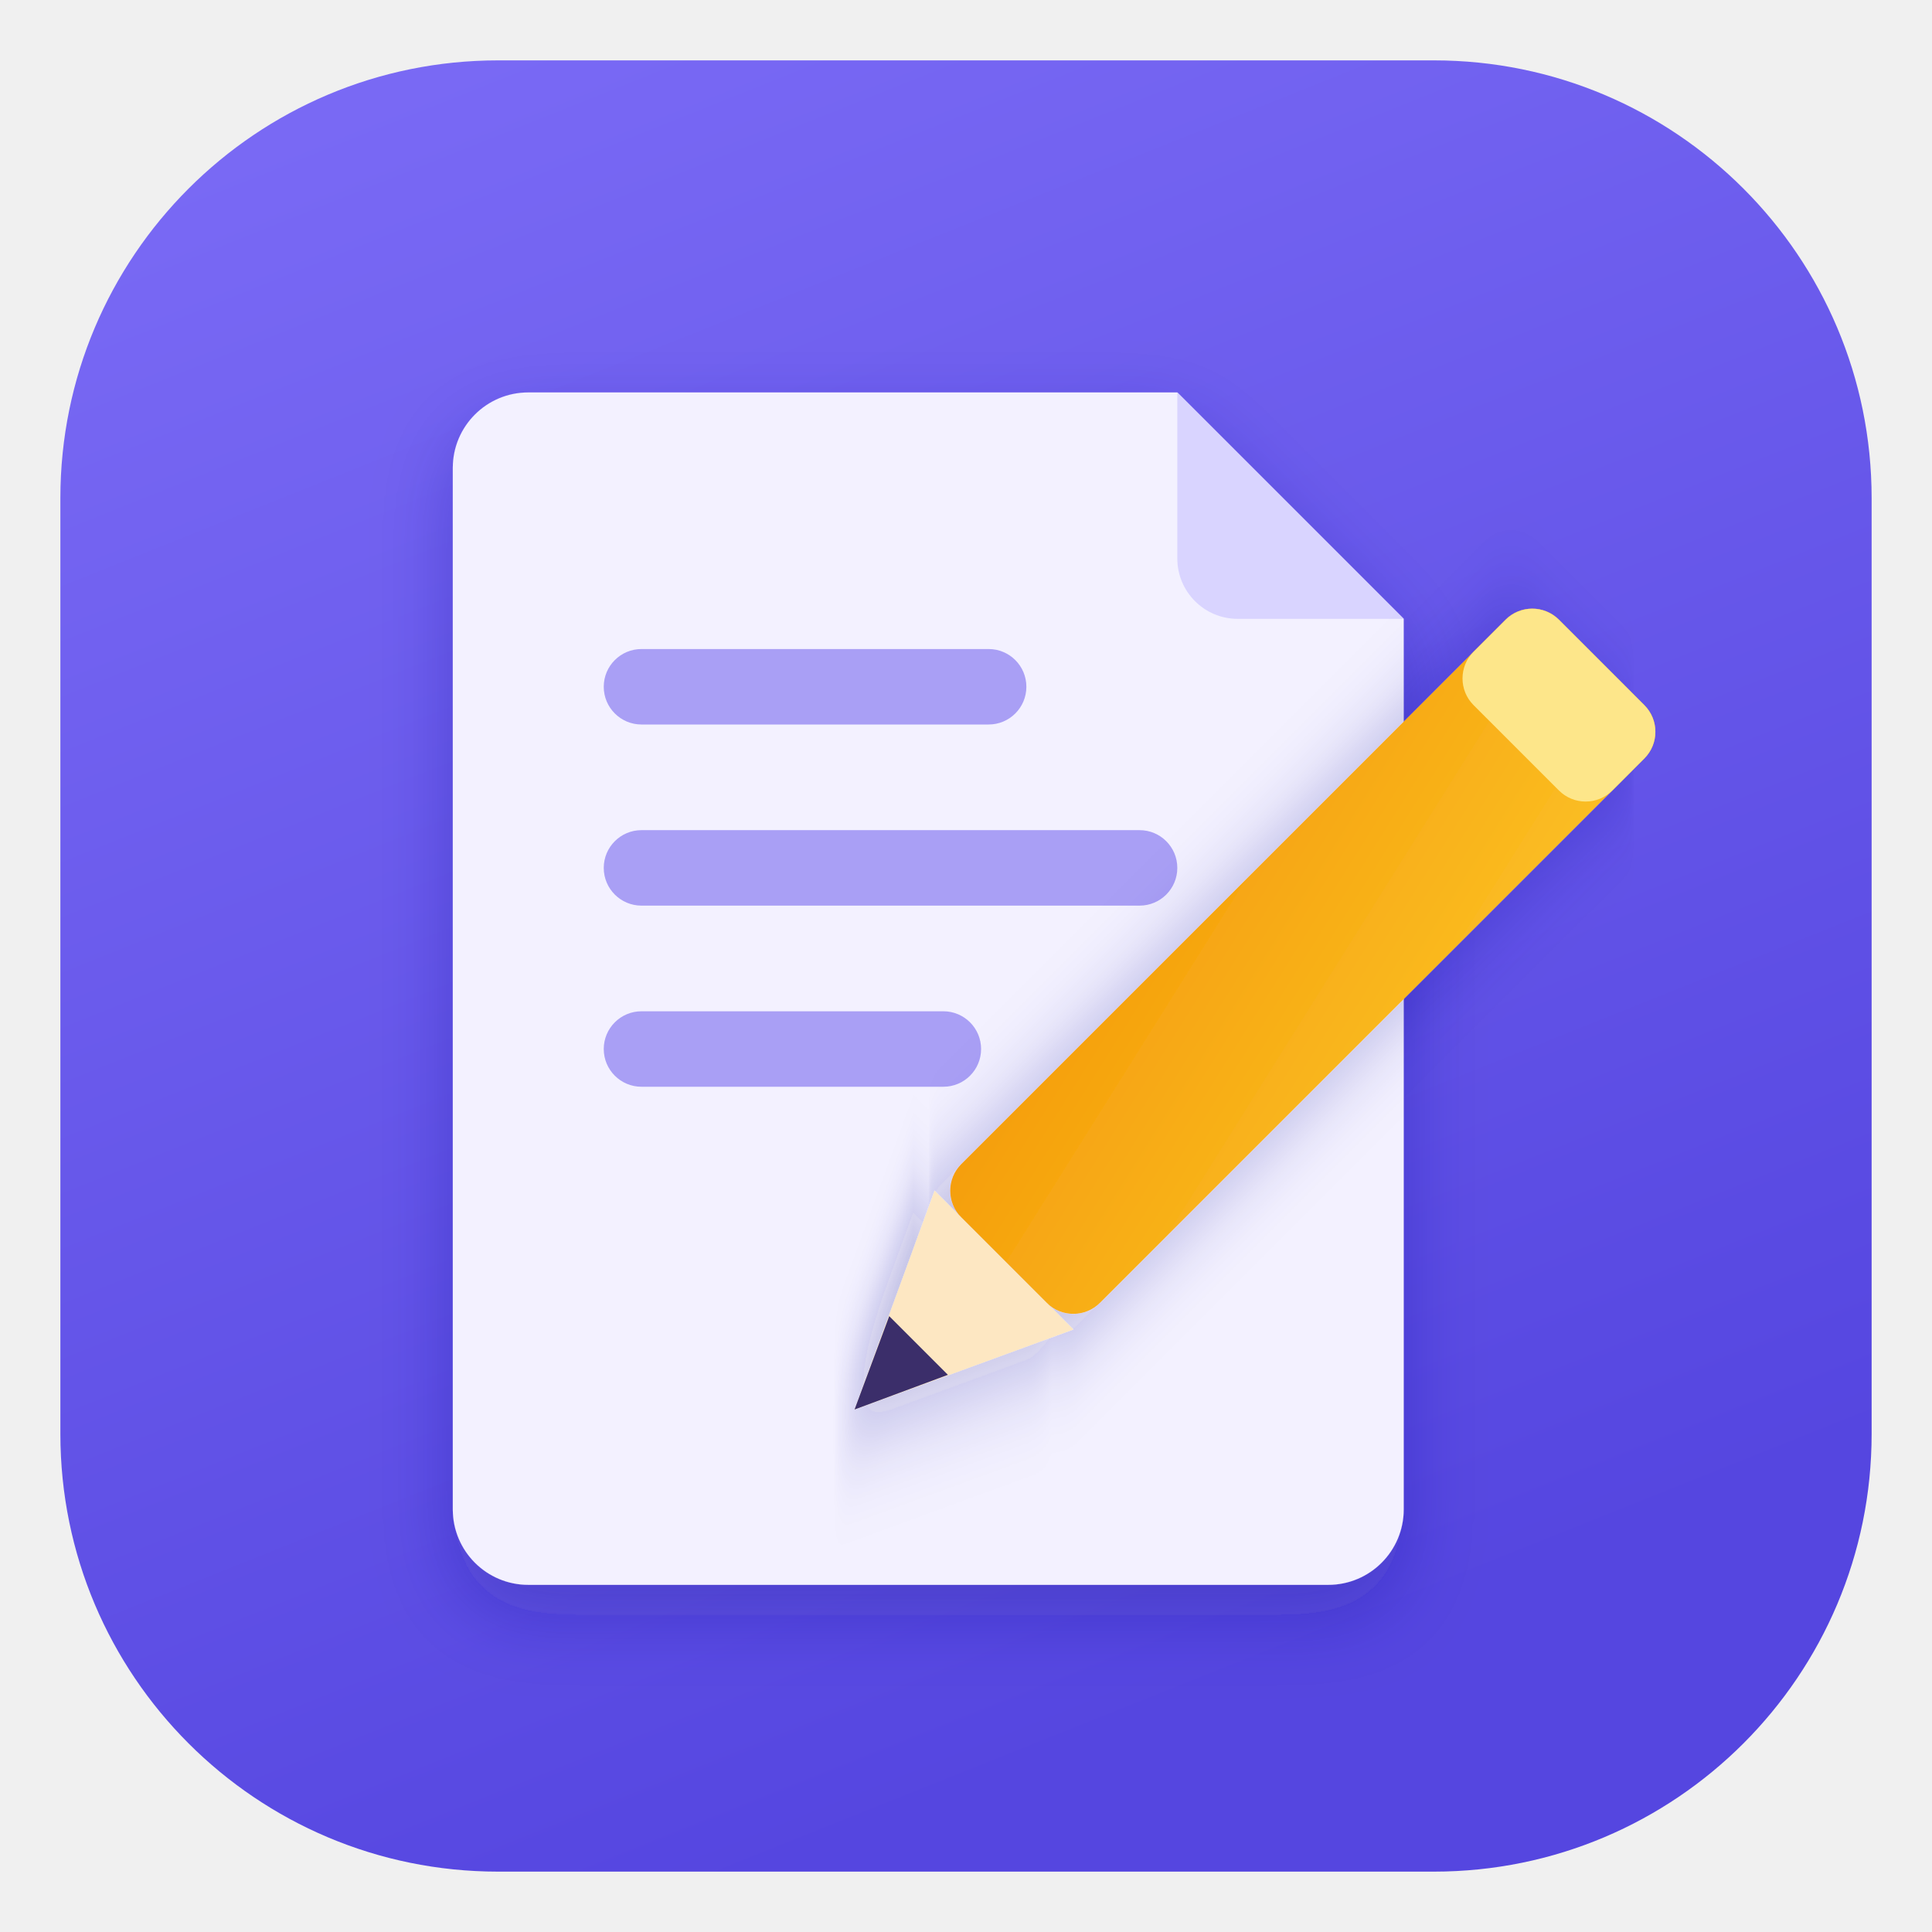
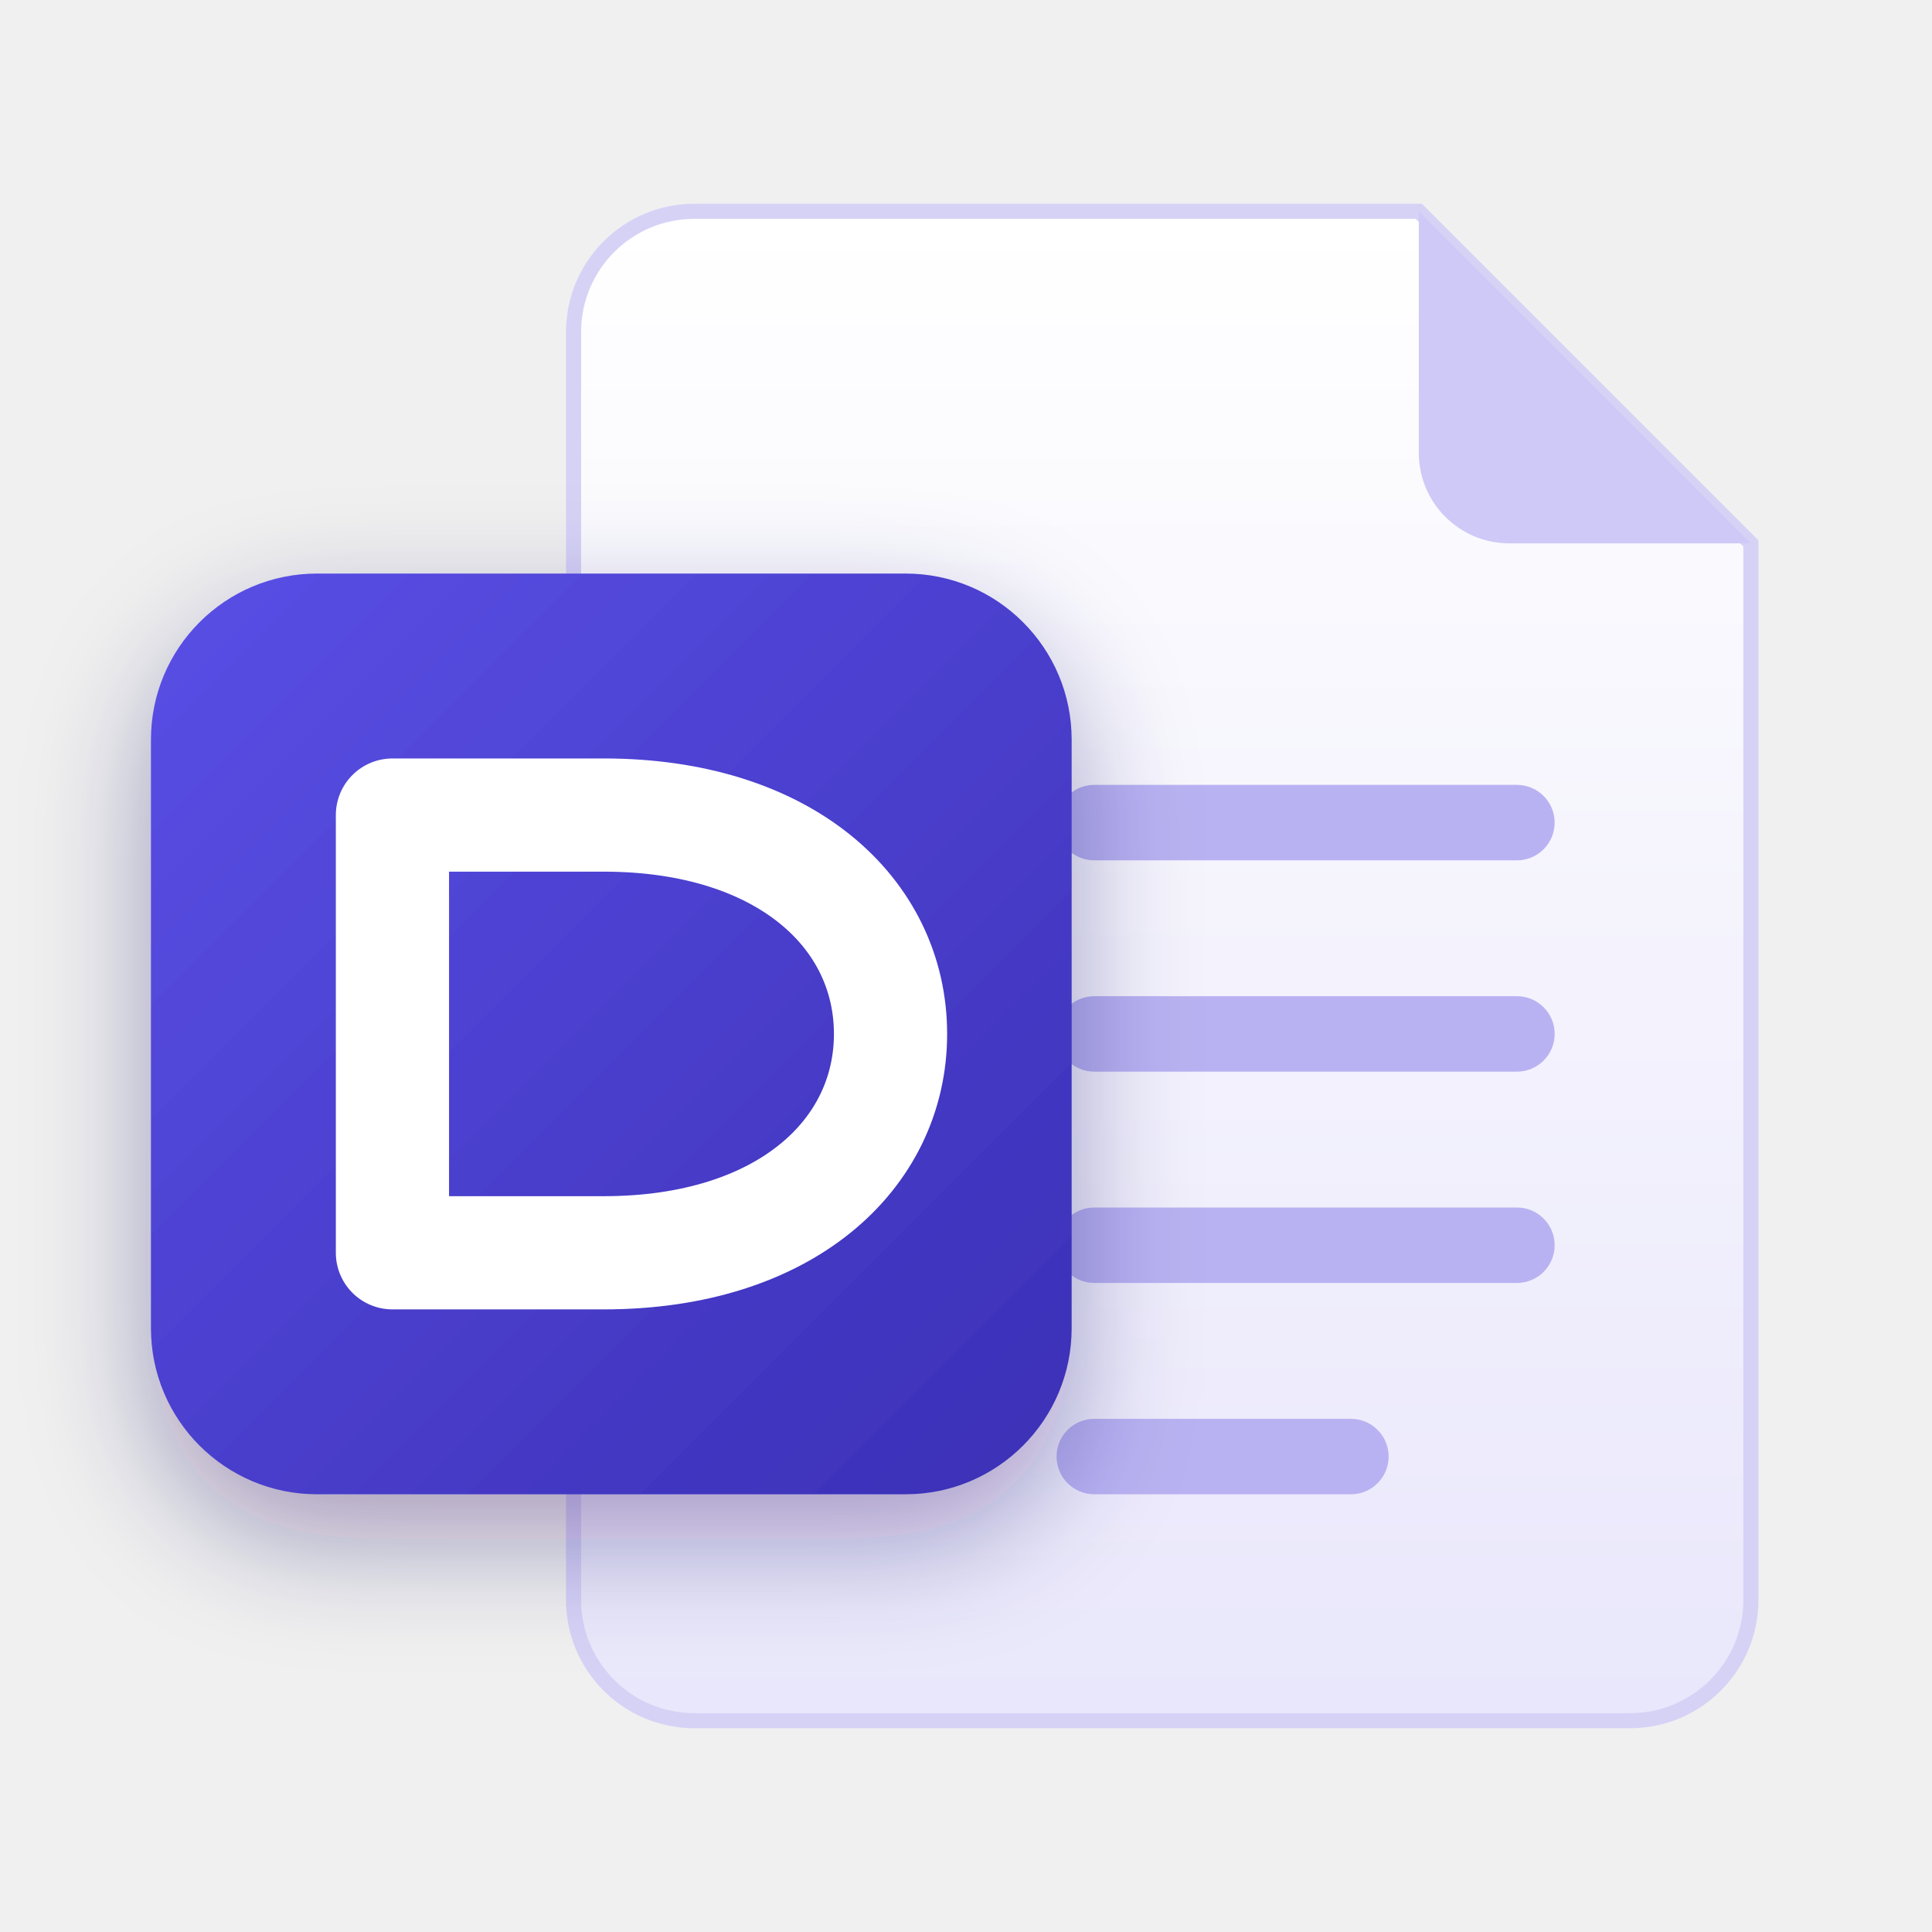
<svg xmlns="http://www.w3.org/2000/svg" viewBox="0 0 256 256">
  <defs>
-     <linearGradient id="bg" x1="0" y1="0" x2="0.4" y2="1">
-       <stop offset="0" stop-color="#7c6cf6" />
-       <stop offset="1" stop-color="#5546e0" />
+     <linearGradient id="tile" x1="0" y1="0" x2="1" y2="1">
+       <stop offset="0" stop-color="#5a4fe6" />
+       <stop offset="1" stop-color="#3a2fb5" />
    </linearGradient>
-     <linearGradient id="pen" x1="0" y1="1" x2="1" y2="0">
-       <stop offset="0" stop-color="#f59e0b" />
-       <stop offset="1" stop-color="#fbbf24" />
+     <linearGradient id="sheet" x1="0" y1="0" x2="0" y2="1">
+       <stop offset="0" stop-color="#ffffff" />
+       <stop offset="1" stop-color="#e9e7fb" />
    </linearGradient>
-     <filter id="sh" x="-20%" y="-20%" width="140%" height="140%">
-       <feDropShadow dx="0" dy="4" stdDeviation="5" flood-color="#2a1d8f" flood-opacity=".28" />
+     <filter id="sh" x="-30%" y="-30%" width="160%" height="160%">
+       <feDropShadow dx="0" dy="6" stdDeviation="8" flood-color="#1b1060" flood-opacity=".35" />
    </filter>
  </defs>
-   <rect x="8" y="8" width="240" height="240" rx="58" fill="url(#bg)" />
+   <path d="M92 28h96l44 44v140a16 16 0 0 1-16 16H92a16 16 0 0 1-16-16V44a16 16 0 0 1 16-16z" fill="url(#sheet)" stroke="#d6d2f6" stroke-width="2" />
+   <path d="M188 28v32a12 12 0 0 0 12 12h32z" fill="#cfc9f7" />
+   <rect x="140" y="104" width="66" height="10" rx="5" fill="#b9b2f2" />
+   <rect x="140" y="132" width="66" height="10" rx="5" fill="#b9b2f2" />
+   <rect x="140" y="160" width="66" height="10" rx="5" fill="#b9b2f2" />
+   <rect x="140" y="188" width="44" height="10" rx="5" fill="#b9b2f2" />
  <g filter="url(#sh)">
-     <path d="M70 52h86l30 30v118a10 10 0 0 1-10 10H70a10 10 0 0 1-10-10V62a10 10 0 0 1 10-10z" fill="#f3f1ff" />
-     <path d="M156 52v22a8 8 0 0 0 8 8h22z" fill="#d9d4ff" />
+     <rect x="20" y="76" width="122" height="122" rx="22" fill="url(#tile)" />
  </g>
-   <rect x="80" y="86" width="56" height="10" rx="5" fill="#a99ff5" />
-   <rect x="80" y="110" width="76" height="10" rx="5" fill="#a99ff5" />
-   <rect x="80" y="134" width="50" height="10" rx="5" fill="#a99ff5" />
-   <g transform="rotate(45 150 150)" filter="url(#sh)">
-     <rect x="137" y="62" width="26" height="112" rx="5" fill="url(#pen)" />
-     <rect x="137" y="62" width="26" height="16" rx="5" fill="#fde68a" />
-     <path d="M137 174h26l-13 28z" fill="#fde7c2" />
-     <path d="M144.5 190h11l-5.5 12z" fill="#3b2f6b" />
-   </g>
+   <path d="M52 108h28c24 0 38 13 38 29s-14 29-38 29H52z" fill="none" stroke="#fff" stroke-width="15" stroke-linejoin="round" />
</svg>
